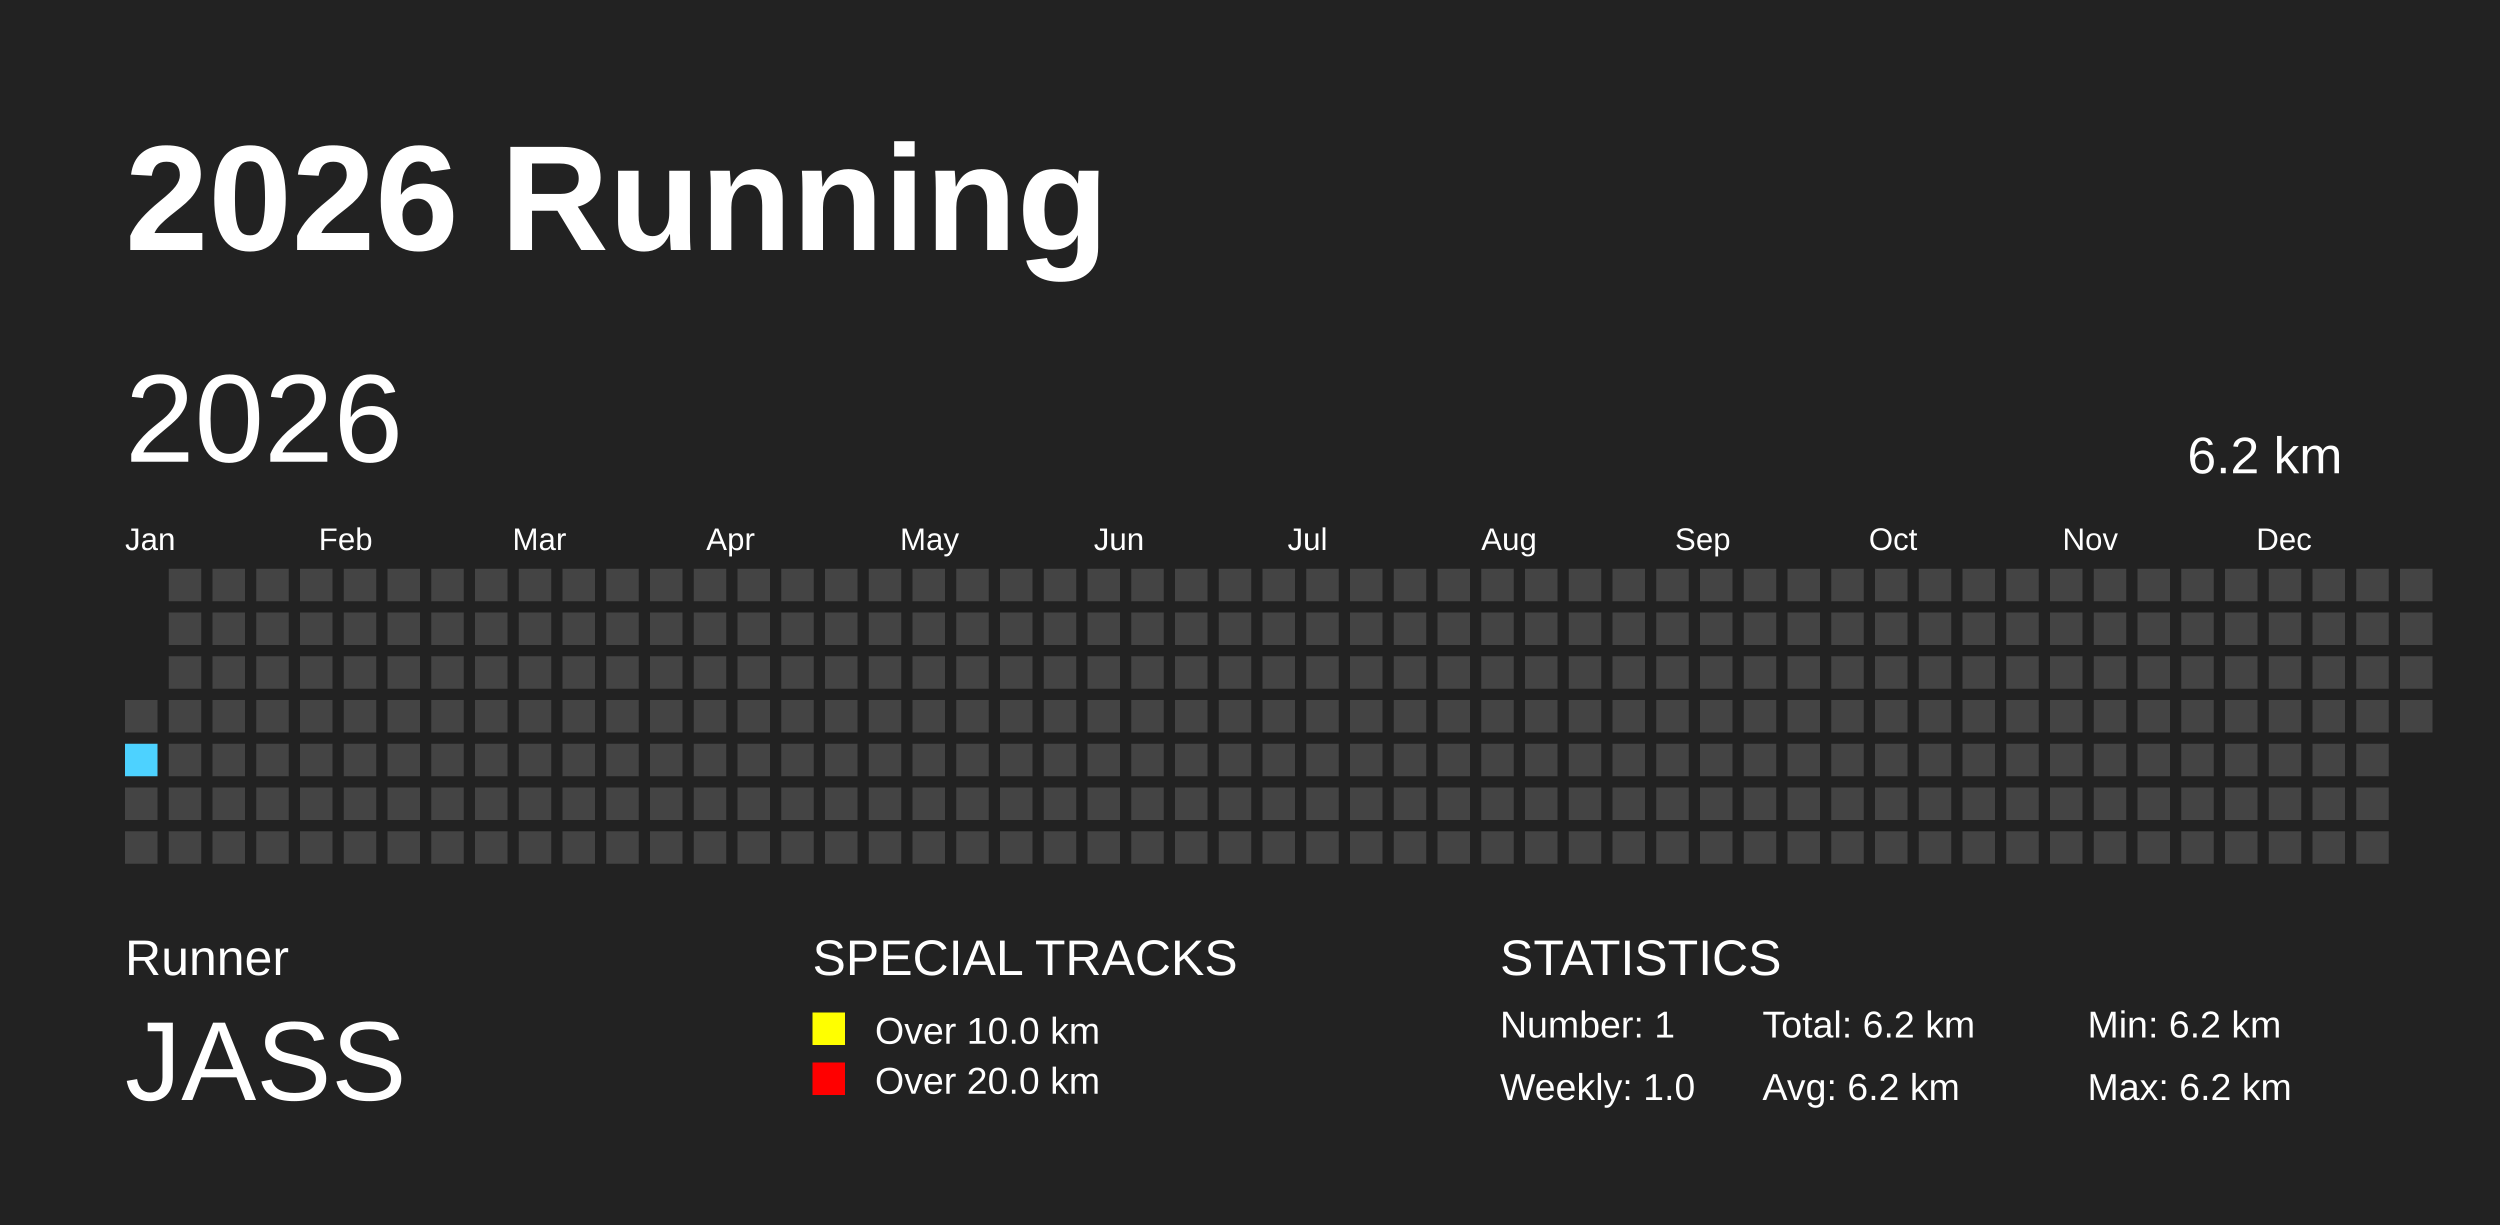
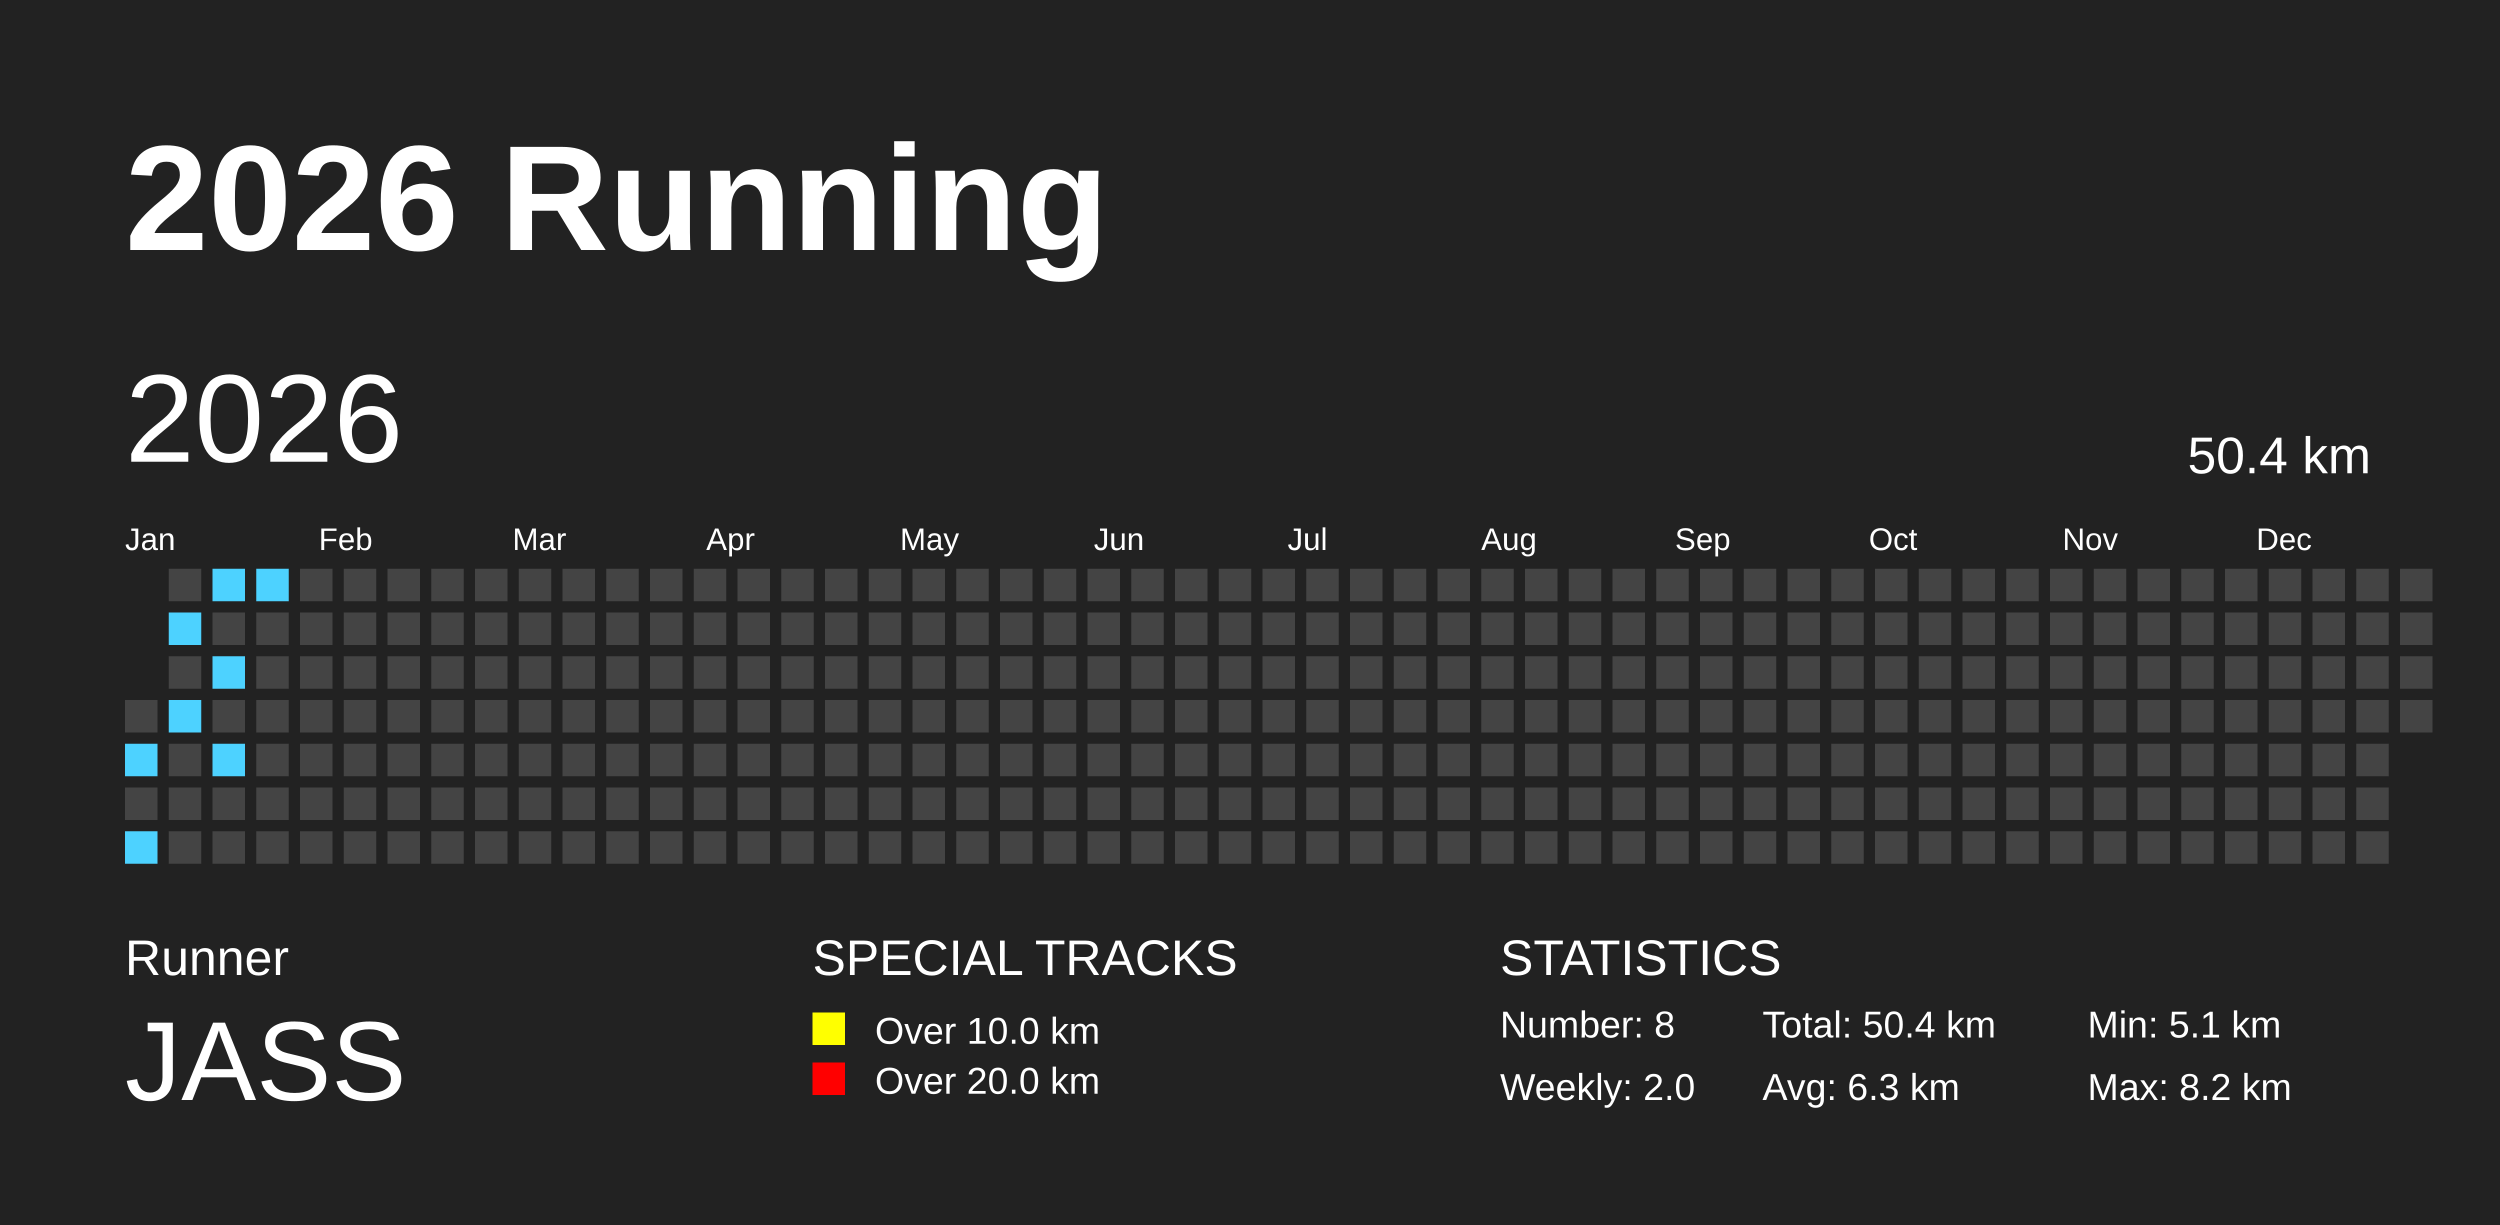
<svg xmlns="http://www.w3.org/2000/svg" baseProfile="full" height="98mm" version="1.1" viewBox="0,0,200,98" width="200mm">
  <defs />
  <rect fill="#222222" height="98" width="200" x="0" y="0" />
  <text fill="#FFFFFF" style="font-size:12px; font-family:Arial; font-weight:bold;" x="10" y="20">2026 Running</text>
  <text fill="#FFFFFF" style="font-size:4px; font-family:Arial" x="10" y="78">Runner</text>
  <text fill="#FFFFFF" style="font-size:9px; font-family:Arial" x="10" y="88">JASS</text>
  <text fill="#FFFFFF" style="font-size:4px; font-family:Arial" x="65" y="78">SPECIAL TRACKS</text>
  <rect fill="yellow" height="2.6" width="2.6" x="65" y="81" />
  <text fill="#FFFFFF" style="font-size:3px; font-family:Arial" x="70" y="83.5">Over 10.0 km</text>
  <rect fill="red" height="2.6" width="2.6" x="65" y="85" />
  <text fill="#FFFFFF" style="font-size:3px; font-family:Arial" x="70" y="87.5">Over 20.0 km</text>
  <text fill="#FFFFFF" style="font-size:4px; font-family:Arial" x="120" y="78">STATISTICS</text>
-   <text fill="#FFFFFF" style="font-size:3px; font-family:Arial" x="120" y="83">Number: 1</text>
-   <text fill="#FFFFFF" style="font-size:3px; font-family:Arial" x="120" y="88">Weekly: 1.0</text>
-   <text fill="#FFFFFF" style="font-size:3px; font-family:Arial" x="141" y="83">Total: 6.2 km</text>
-   <text fill="#FFFFFF" style="font-size:3px; font-family:Arial" x="141" y="88">Avg: 6.2 km</text>
-   <text fill="#FFFFFF" style="font-size:3px; font-family:Arial" x="167" y="83">Min: 6.2 km</text>
-   <text fill="#FFFFFF" style="font-size:3px; font-family:Arial" x="167" y="88">Max: 6.2 km</text>
+   <text fill="#FFFFFF" style="font-size:3px; font-family:Arial" x="120" y="83">Number: 8</text>
+   <text fill="#FFFFFF" style="font-size:3px; font-family:Arial" x="120" y="88">Weekly: 2.0</text>
+   <text fill="#FFFFFF" style="font-size:3px; font-family:Arial" x="141" y="83">Total: 50.4 km</text>
+   <text fill="#FFFFFF" style="font-size:3px; font-family:Arial" x="141" y="88">Avg: 6.3 km</text>
+   <text fill="#FFFFFF" style="font-size:3px; font-family:Arial" x="167" y="83">Min: 5.1 km</text>
+   <text fill="#FFFFFF" style="font-size:3px; font-family:Arial" x="167" y="88">Max: 8.2 km</text>
  <text dominant-baseline="hanging" fill="#FFFFFF" style="font-size:10.0px; font-family:Arial;" x="10" y="30">2026</text>
-   <text dominant-baseline="hanging" fill="#FFFFFF" style="font-size:4.125px; font-family:Arial;" x="175" y="35">6.2 km</text>
+   <text dominant-baseline="hanging" fill="#FFFFFF" style="font-size:4.125px; font-family:Arial;" x="175" y="35">50.4 km</text>
  <text fill="#FFFFFF" style="font-size:2.5px; font-family:Arial" x="10.0" y="44">Jan</text>
  <text fill="#FFFFFF" style="font-size:2.5px; font-family:Arial" x="25.5" y="44">Feb</text>
  <text fill="#FFFFFF" style="font-size:2.5px; font-family:Arial" x="41.0" y="44">Mar</text>
  <text fill="#FFFFFF" style="font-size:2.5px; font-family:Arial" x="56.5" y="44">Apr</text>
  <text fill="#FFFFFF" style="font-size:2.5px; font-family:Arial" x="72.0" y="44">May</text>
  <text fill="#FFFFFF" style="font-size:2.5px; font-family:Arial" x="87.5" y="44">Jun</text>
  <text fill="#FFFFFF" style="font-size:2.5px; font-family:Arial" x="103.0" y="44">Jul</text>
  <text fill="#FFFFFF" style="font-size:2.5px; font-family:Arial" x="118.5" y="44">Aug</text>
  <text fill="#FFFFFF" style="font-size:2.5px; font-family:Arial" x="134.0" y="44">Sep</text>
  <text fill="#FFFFFF" style="font-size:2.5px; font-family:Arial" x="149.5" y="44">Oct</text>
  <text fill="#FFFFFF" style="font-size:2.5px; font-family:Arial" x="165.0" y="44">Nov</text>
  <text fill="#FFFFFF" style="font-size:2.5px; font-family:Arial" x="180.5" y="44">Dec</text>
  <rect fill="#444444" height="2.6" width="2.6" x="10.0" y="56.0" />
  <rect fill="#4DD2FF" height="2.6" width="2.6" x="10.0" y="59.5" />
  <rect fill="#444444" height="2.6" width="2.6" x="10.0" y="63.0" />
-   <rect fill="#444444" height="2.6" width="2.6" x="10.0" y="66.5" />
+   <rect fill="#4DD2FF" height="2.6" width="2.6" x="10.0" y="66.5" />
  <rect fill="#444444" height="2.6" width="2.6" x="13.5" y="45.5" />
-   <rect fill="#444444" height="2.6" width="2.6" x="13.5" y="49.0" />
+   <rect fill="#4DD2FF" height="2.6" width="2.6" x="13.5" y="49.0" />
  <rect fill="#444444" height="2.6" width="2.6" x="13.5" y="52.5" />
-   <rect fill="#444444" height="2.6" width="2.6" x="13.5" y="56.0" />
+   <rect fill="#4DD2FF" height="2.6" width="2.6" x="13.5" y="56.0" />
  <rect fill="#444444" height="2.6" width="2.6" x="13.5" y="59.5" />
  <rect fill="#444444" height="2.6" width="2.6" x="13.5" y="63.0" />
  <rect fill="#444444" height="2.6" width="2.6" x="13.5" y="66.5" />
-   <rect fill="#444444" height="2.6" width="2.6" x="17.0" y="45.5" />
+   <rect fill="#4DD2FF" height="2.6" width="2.6" x="17.0" y="45.5" />
  <rect fill="#444444" height="2.6" width="2.6" x="17.0" y="49.0" />
-   <rect fill="#444444" height="2.6" width="2.6" x="17.0" y="52.5" />
+   <rect fill="#4DD2FF" height="2.6" width="2.6" x="17.0" y="52.5" />
  <rect fill="#444444" height="2.6" width="2.6" x="17.0" y="56.0" />
-   <rect fill="#444444" height="2.6" width="2.6" x="17.0" y="59.5" />
+   <rect fill="#4DD2FF" height="2.6" width="2.6" x="17.0" y="59.5" />
  <rect fill="#444444" height="2.6" width="2.6" x="17.0" y="63.0" />
  <rect fill="#444444" height="2.6" width="2.6" x="17.0" y="66.5" />
-   <rect fill="#444444" height="2.6" width="2.6" x="20.5" y="45.5" />
+   <rect fill="#4DD2FF" height="2.6" width="2.6" x="20.5" y="45.5" />
  <rect fill="#444444" height="2.6" width="2.6" x="20.5" y="49.0" />
  <rect fill="#444444" height="2.6" width="2.6" x="20.5" y="52.5" />
  <rect fill="#444444" height="2.6" width="2.6" x="20.5" y="56.0" />
  <rect fill="#444444" height="2.6" width="2.6" x="20.5" y="59.5" />
  <rect fill="#444444" height="2.6" width="2.6" x="20.5" y="63.0" />
  <rect fill="#444444" height="2.6" width="2.6" x="20.5" y="66.5" />
  <rect fill="#444444" height="2.6" width="2.6" x="24.0" y="45.5" />
  <rect fill="#444444" height="2.6" width="2.6" x="24.0" y="49.0" />
  <rect fill="#444444" height="2.6" width="2.6" x="24.0" y="52.5" />
  <rect fill="#444444" height="2.6" width="2.6" x="24.0" y="56.0" />
  <rect fill="#444444" height="2.6" width="2.6" x="24.0" y="59.5" />
  <rect fill="#444444" height="2.6" width="2.6" x="24.0" y="63.0" />
  <rect fill="#444444" height="2.6" width="2.6" x="24.0" y="66.5" />
  <rect fill="#444444" height="2.6" width="2.6" x="27.5" y="45.5" />
  <rect fill="#444444" height="2.6" width="2.6" x="27.5" y="49.0" />
  <rect fill="#444444" height="2.6" width="2.6" x="27.5" y="52.5" />
  <rect fill="#444444" height="2.6" width="2.6" x="27.5" y="56.0" />
  <rect fill="#444444" height="2.6" width="2.6" x="27.5" y="59.5" />
  <rect fill="#444444" height="2.6" width="2.6" x="27.5" y="63.0" />
  <rect fill="#444444" height="2.6" width="2.6" x="27.5" y="66.5" />
  <rect fill="#444444" height="2.6" width="2.6" x="31.0" y="45.5" />
  <rect fill="#444444" height="2.6" width="2.6" x="31.0" y="49.0" />
  <rect fill="#444444" height="2.6" width="2.6" x="31.0" y="52.5" />
  <rect fill="#444444" height="2.6" width="2.6" x="31.0" y="56.0" />
  <rect fill="#444444" height="2.6" width="2.6" x="31.0" y="59.5" />
  <rect fill="#444444" height="2.6" width="2.6" x="31.0" y="63.0" />
  <rect fill="#444444" height="2.6" width="2.6" x="31.0" y="66.5" />
  <rect fill="#444444" height="2.6" width="2.6" x="34.5" y="45.5" />
  <rect fill="#444444" height="2.6" width="2.6" x="34.5" y="49.0" />
  <rect fill="#444444" height="2.6" width="2.6" x="34.5" y="52.5" />
  <rect fill="#444444" height="2.6" width="2.6" x="34.5" y="56.0" />
  <rect fill="#444444" height="2.6" width="2.6" x="34.5" y="59.5" />
  <rect fill="#444444" height="2.6" width="2.6" x="34.5" y="63.0" />
  <rect fill="#444444" height="2.6" width="2.6" x="34.5" y="66.5" />
  <rect fill="#444444" height="2.6" width="2.6" x="38.0" y="45.5" />
  <rect fill="#444444" height="2.6" width="2.6" x="38.0" y="49.0" />
  <rect fill="#444444" height="2.6" width="2.6" x="38.0" y="52.5" />
  <rect fill="#444444" height="2.6" width="2.6" x="38.0" y="56.0" />
  <rect fill="#444444" height="2.6" width="2.6" x="38.0" y="59.5" />
  <rect fill="#444444" height="2.6" width="2.6" x="38.0" y="63.0" />
  <rect fill="#444444" height="2.6" width="2.6" x="38.0" y="66.5" />
  <rect fill="#444444" height="2.6" width="2.6" x="41.5" y="45.5" />
  <rect fill="#444444" height="2.6" width="2.6" x="41.5" y="49.0" />
  <rect fill="#444444" height="2.6" width="2.6" x="41.5" y="52.5" />
  <rect fill="#444444" height="2.6" width="2.6" x="41.5" y="56.0" />
  <rect fill="#444444" height="2.6" width="2.6" x="41.5" y="59.5" />
  <rect fill="#444444" height="2.6" width="2.6" x="41.5" y="63.0" />
  <rect fill="#444444" height="2.6" width="2.6" x="41.5" y="66.5" />
  <rect fill="#444444" height="2.6" width="2.6" x="45.0" y="45.5" />
  <rect fill="#444444" height="2.6" width="2.6" x="45.0" y="49.0" />
  <rect fill="#444444" height="2.6" width="2.6" x="45.0" y="52.5" />
  <rect fill="#444444" height="2.6" width="2.6" x="45.0" y="56.0" />
  <rect fill="#444444" height="2.6" width="2.6" x="45.0" y="59.5" />
  <rect fill="#444444" height="2.6" width="2.6" x="45.0" y="63.0" />
  <rect fill="#444444" height="2.6" width="2.6" x="45.0" y="66.5" />
  <rect fill="#444444" height="2.6" width="2.6" x="48.5" y="45.5" />
  <rect fill="#444444" height="2.6" width="2.6" x="48.5" y="49.0" />
  <rect fill="#444444" height="2.6" width="2.6" x="48.5" y="52.5" />
  <rect fill="#444444" height="2.6" width="2.6" x="48.5" y="56.0" />
  <rect fill="#444444" height="2.6" width="2.6" x="48.5" y="59.5" />
  <rect fill="#444444" height="2.6" width="2.6" x="48.5" y="63.0" />
  <rect fill="#444444" height="2.6" width="2.6" x="48.5" y="66.5" />
  <rect fill="#444444" height="2.6" width="2.6" x="52.0" y="45.5" />
  <rect fill="#444444" height="2.6" width="2.6" x="52.0" y="49.0" />
  <rect fill="#444444" height="2.6" width="2.6" x="52.0" y="52.5" />
  <rect fill="#444444" height="2.6" width="2.6" x="52.0" y="56.0" />
  <rect fill="#444444" height="2.6" width="2.6" x="52.0" y="59.5" />
  <rect fill="#444444" height="2.6" width="2.6" x="52.0" y="63.0" />
  <rect fill="#444444" height="2.6" width="2.6" x="52.0" y="66.5" />
  <rect fill="#444444" height="2.6" width="2.6" x="55.5" y="45.5" />
  <rect fill="#444444" height="2.6" width="2.6" x="55.5" y="49.0" />
  <rect fill="#444444" height="2.6" width="2.6" x="55.5" y="52.5" />
  <rect fill="#444444" height="2.6" width="2.6" x="55.5" y="56.0" />
  <rect fill="#444444" height="2.6" width="2.6" x="55.5" y="59.5" />
  <rect fill="#444444" height="2.6" width="2.6" x="55.5" y="63.0" />
  <rect fill="#444444" height="2.6" width="2.6" x="55.5" y="66.5" />
  <rect fill="#444444" height="2.6" width="2.6" x="59.0" y="45.5" />
  <rect fill="#444444" height="2.6" width="2.6" x="59.0" y="49.0" />
  <rect fill="#444444" height="2.6" width="2.6" x="59.0" y="52.5" />
  <rect fill="#444444" height="2.6" width="2.6" x="59.0" y="56.0" />
  <rect fill="#444444" height="2.6" width="2.6" x="59.0" y="59.5" />
  <rect fill="#444444" height="2.6" width="2.6" x="59.0" y="63.0" />
  <rect fill="#444444" height="2.6" width="2.6" x="59.0" y="66.5" />
  <rect fill="#444444" height="2.6" width="2.6" x="62.5" y="45.5" />
  <rect fill="#444444" height="2.6" width="2.6" x="62.5" y="49.0" />
  <rect fill="#444444" height="2.6" width="2.6" x="62.5" y="52.5" />
  <rect fill="#444444" height="2.6" width="2.6" x="62.5" y="56.0" />
  <rect fill="#444444" height="2.6" width="2.6" x="62.5" y="59.5" />
  <rect fill="#444444" height="2.6" width="2.6" x="62.5" y="63.0" />
  <rect fill="#444444" height="2.6" width="2.6" x="62.5" y="66.5" />
  <rect fill="#444444" height="2.6" width="2.6" x="66.0" y="45.5" />
  <rect fill="#444444" height="2.6" width="2.6" x="66.0" y="49.0" />
  <rect fill="#444444" height="2.6" width="2.6" x="66.0" y="52.5" />
  <rect fill="#444444" height="2.6" width="2.6" x="66.0" y="56.0" />
  <rect fill="#444444" height="2.6" width="2.6" x="66.0" y="59.5" />
  <rect fill="#444444" height="2.6" width="2.6" x="66.0" y="63.0" />
  <rect fill="#444444" height="2.6" width="2.6" x="66.0" y="66.5" />
  <rect fill="#444444" height="2.6" width="2.6" x="69.5" y="45.5" />
  <rect fill="#444444" height="2.6" width="2.6" x="69.5" y="49.0" />
  <rect fill="#444444" height="2.6" width="2.6" x="69.5" y="52.5" />
  <rect fill="#444444" height="2.6" width="2.6" x="69.5" y="56.0" />
  <rect fill="#444444" height="2.6" width="2.6" x="69.5" y="59.5" />
  <rect fill="#444444" height="2.6" width="2.6" x="69.5" y="63.0" />
  <rect fill="#444444" height="2.6" width="2.6" x="69.5" y="66.5" />
  <rect fill="#444444" height="2.6" width="2.6" x="73.0" y="45.5" />
  <rect fill="#444444" height="2.6" width="2.6" x="73.0" y="49.0" />
  <rect fill="#444444" height="2.6" width="2.6" x="73.0" y="52.5" />
  <rect fill="#444444" height="2.6" width="2.6" x="73.0" y="56.0" />
  <rect fill="#444444" height="2.6" width="2.6" x="73.0" y="59.5" />
  <rect fill="#444444" height="2.6" width="2.6" x="73.0" y="63.0" />
  <rect fill="#444444" height="2.6" width="2.6" x="73.0" y="66.5" />
  <rect fill="#444444" height="2.6" width="2.6" x="76.5" y="45.5" />
  <rect fill="#444444" height="2.6" width="2.6" x="76.5" y="49.0" />
  <rect fill="#444444" height="2.6" width="2.6" x="76.5" y="52.5" />
  <rect fill="#444444" height="2.6" width="2.6" x="76.5" y="56.0" />
  <rect fill="#444444" height="2.6" width="2.6" x="76.5" y="59.5" />
  <rect fill="#444444" height="2.6" width="2.6" x="76.5" y="63.0" />
  <rect fill="#444444" height="2.6" width="2.6" x="76.5" y="66.5" />
  <rect fill="#444444" height="2.6" width="2.6" x="80.0" y="45.5" />
  <rect fill="#444444" height="2.6" width="2.6" x="80.0" y="49.0" />
  <rect fill="#444444" height="2.6" width="2.6" x="80.0" y="52.5" />
  <rect fill="#444444" height="2.6" width="2.6" x="80.0" y="56.0" />
  <rect fill="#444444" height="2.6" width="2.6" x="80.0" y="59.5" />
  <rect fill="#444444" height="2.6" width="2.6" x="80.0" y="63.0" />
  <rect fill="#444444" height="2.6" width="2.6" x="80.0" y="66.5" />
  <rect fill="#444444" height="2.6" width="2.6" x="83.5" y="45.5" />
  <rect fill="#444444" height="2.6" width="2.6" x="83.5" y="49.0" />
  <rect fill="#444444" height="2.6" width="2.6" x="83.5" y="52.5" />
  <rect fill="#444444" height="2.6" width="2.6" x="83.5" y="56.0" />
  <rect fill="#444444" height="2.6" width="2.6" x="83.5" y="59.5" />
  <rect fill="#444444" height="2.6" width="2.6" x="83.5" y="63.0" />
  <rect fill="#444444" height="2.6" width="2.6" x="83.5" y="66.5" />
  <rect fill="#444444" height="2.6" width="2.6" x="87.0" y="45.5" />
  <rect fill="#444444" height="2.6" width="2.6" x="87.0" y="49.0" />
  <rect fill="#444444" height="2.6" width="2.6" x="87.0" y="52.5" />
  <rect fill="#444444" height="2.6" width="2.6" x="87.0" y="56.0" />
  <rect fill="#444444" height="2.6" width="2.6" x="87.0" y="59.5" />
  <rect fill="#444444" height="2.6" width="2.6" x="87.0" y="63.0" />
  <rect fill="#444444" height="2.6" width="2.6" x="87.0" y="66.5" />
  <rect fill="#444444" height="2.6" width="2.6" x="90.5" y="45.5" />
  <rect fill="#444444" height="2.6" width="2.6" x="90.5" y="49.0" />
  <rect fill="#444444" height="2.6" width="2.6" x="90.5" y="52.5" />
  <rect fill="#444444" height="2.6" width="2.6" x="90.5" y="56.0" />
  <rect fill="#444444" height="2.6" width="2.6" x="90.5" y="59.5" />
  <rect fill="#444444" height="2.6" width="2.6" x="90.5" y="63.0" />
  <rect fill="#444444" height="2.6" width="2.6" x="90.5" y="66.5" />
  <rect fill="#444444" height="2.6" width="2.6" x="94.0" y="45.5" />
  <rect fill="#444444" height="2.6" width="2.6" x="94.0" y="49.0" />
  <rect fill="#444444" height="2.6" width="2.6" x="94.0" y="52.5" />
  <rect fill="#444444" height="2.6" width="2.6" x="94.0" y="56.0" />
  <rect fill="#444444" height="2.6" width="2.6" x="94.0" y="59.5" />
  <rect fill="#444444" height="2.6" width="2.6" x="94.0" y="63.0" />
  <rect fill="#444444" height="2.6" width="2.6" x="94.0" y="66.5" />
  <rect fill="#444444" height="2.6" width="2.6" x="97.5" y="45.5" />
  <rect fill="#444444" height="2.6" width="2.6" x="97.5" y="49.0" />
  <rect fill="#444444" height="2.6" width="2.6" x="97.5" y="52.5" />
  <rect fill="#444444" height="2.6" width="2.6" x="97.5" y="56.0" />
  <rect fill="#444444" height="2.6" width="2.6" x="97.5" y="59.5" />
  <rect fill="#444444" height="2.6" width="2.6" x="97.5" y="63.0" />
  <rect fill="#444444" height="2.6" width="2.6" x="97.5" y="66.5" />
  <rect fill="#444444" height="2.6" width="2.6" x="101.0" y="45.5" />
  <rect fill="#444444" height="2.6" width="2.6" x="101.0" y="49.0" />
  <rect fill="#444444" height="2.6" width="2.6" x="101.0" y="52.5" />
  <rect fill="#444444" height="2.6" width="2.6" x="101.0" y="56.0" />
  <rect fill="#444444" height="2.6" width="2.6" x="101.0" y="59.5" />
  <rect fill="#444444" height="2.6" width="2.6" x="101.0" y="63.0" />
  <rect fill="#444444" height="2.6" width="2.6" x="101.0" y="66.5" />
  <rect fill="#444444" height="2.6" width="2.6" x="104.5" y="45.5" />
  <rect fill="#444444" height="2.6" width="2.6" x="104.5" y="49.0" />
  <rect fill="#444444" height="2.6" width="2.6" x="104.5" y="52.5" />
  <rect fill="#444444" height="2.6" width="2.6" x="104.5" y="56.0" />
  <rect fill="#444444" height="2.6" width="2.6" x="104.5" y="59.5" />
  <rect fill="#444444" height="2.6" width="2.6" x="104.5" y="63.0" />
  <rect fill="#444444" height="2.6" width="2.6" x="104.5" y="66.5" />
  <rect fill="#444444" height="2.6" width="2.6" x="108.0" y="45.5" />
  <rect fill="#444444" height="2.6" width="2.6" x="108.0" y="49.0" />
  <rect fill="#444444" height="2.6" width="2.6" x="108.0" y="52.5" />
  <rect fill="#444444" height="2.6" width="2.6" x="108.0" y="56.0" />
  <rect fill="#444444" height="2.6" width="2.6" x="108.0" y="59.5" />
  <rect fill="#444444" height="2.6" width="2.6" x="108.0" y="63.0" />
  <rect fill="#444444" height="2.6" width="2.6" x="108.0" y="66.5" />
  <rect fill="#444444" height="2.6" width="2.6" x="111.5" y="45.5" />
  <rect fill="#444444" height="2.6" width="2.6" x="111.5" y="49.0" />
  <rect fill="#444444" height="2.6" width="2.6" x="111.5" y="52.5" />
  <rect fill="#444444" height="2.6" width="2.6" x="111.5" y="56.0" />
  <rect fill="#444444" height="2.6" width="2.6" x="111.5" y="59.5" />
  <rect fill="#444444" height="2.6" width="2.6" x="111.5" y="63.0" />
  <rect fill="#444444" height="2.6" width="2.6" x="111.5" y="66.5" />
  <rect fill="#444444" height="2.6" width="2.6" x="115.0" y="45.5" />
  <rect fill="#444444" height="2.6" width="2.6" x="115.0" y="49.0" />
  <rect fill="#444444" height="2.6" width="2.6" x="115.0" y="52.5" />
  <rect fill="#444444" height="2.6" width="2.6" x="115.0" y="56.0" />
  <rect fill="#444444" height="2.6" width="2.6" x="115.0" y="59.5" />
  <rect fill="#444444" height="2.6" width="2.6" x="115.0" y="63.0" />
  <rect fill="#444444" height="2.6" width="2.6" x="115.0" y="66.5" />
  <rect fill="#444444" height="2.6" width="2.6" x="118.5" y="45.5" />
  <rect fill="#444444" height="2.6" width="2.6" x="118.5" y="49.0" />
  <rect fill="#444444" height="2.6" width="2.6" x="118.5" y="52.5" />
  <rect fill="#444444" height="2.6" width="2.6" x="118.5" y="56.0" />
  <rect fill="#444444" height="2.6" width="2.6" x="118.5" y="59.5" />
  <rect fill="#444444" height="2.6" width="2.6" x="118.5" y="63.0" />
  <rect fill="#444444" height="2.6" width="2.6" x="118.5" y="66.5" />
  <rect fill="#444444" height="2.6" width="2.6" x="122.0" y="45.5" />
  <rect fill="#444444" height="2.6" width="2.6" x="122.0" y="49.0" />
  <rect fill="#444444" height="2.6" width="2.6" x="122.0" y="52.5" />
  <rect fill="#444444" height="2.6" width="2.6" x="122.0" y="56.0" />
  <rect fill="#444444" height="2.6" width="2.6" x="122.0" y="59.5" />
  <rect fill="#444444" height="2.6" width="2.6" x="122.0" y="63.0" />
  <rect fill="#444444" height="2.6" width="2.6" x="122.0" y="66.5" />
  <rect fill="#444444" height="2.6" width="2.6" x="125.5" y="45.5" />
  <rect fill="#444444" height="2.6" width="2.6" x="125.5" y="49.0" />
  <rect fill="#444444" height="2.6" width="2.6" x="125.5" y="52.5" />
  <rect fill="#444444" height="2.6" width="2.6" x="125.5" y="56.0" />
  <rect fill="#444444" height="2.6" width="2.6" x="125.5" y="59.5" />
  <rect fill="#444444" height="2.6" width="2.6" x="125.5" y="63.0" />
  <rect fill="#444444" height="2.6" width="2.6" x="125.5" y="66.5" />
  <rect fill="#444444" height="2.6" width="2.6" x="129.0" y="45.5" />
  <rect fill="#444444" height="2.6" width="2.6" x="129.0" y="49.0" />
  <rect fill="#444444" height="2.6" width="2.6" x="129.0" y="52.5" />
  <rect fill="#444444" height="2.6" width="2.6" x="129.0" y="56.0" />
  <rect fill="#444444" height="2.6" width="2.6" x="129.0" y="59.5" />
  <rect fill="#444444" height="2.6" width="2.6" x="129.0" y="63.0" />
  <rect fill="#444444" height="2.6" width="2.6" x="129.0" y="66.5" />
  <rect fill="#444444" height="2.6" width="2.6" x="132.5" y="45.5" />
  <rect fill="#444444" height="2.6" width="2.6" x="132.5" y="49.0" />
  <rect fill="#444444" height="2.6" width="2.6" x="132.5" y="52.5" />
  <rect fill="#444444" height="2.6" width="2.6" x="132.5" y="56.0" />
  <rect fill="#444444" height="2.6" width="2.6" x="132.5" y="59.5" />
  <rect fill="#444444" height="2.6" width="2.6" x="132.5" y="63.0" />
  <rect fill="#444444" height="2.6" width="2.6" x="132.5" y="66.5" />
  <rect fill="#444444" height="2.6" width="2.6" x="136.0" y="45.5" />
  <rect fill="#444444" height="2.6" width="2.6" x="136.0" y="49.0" />
  <rect fill="#444444" height="2.6" width="2.6" x="136.0" y="52.5" />
  <rect fill="#444444" height="2.6" width="2.6" x="136.0" y="56.0" />
  <rect fill="#444444" height="2.6" width="2.6" x="136.0" y="59.5" />
  <rect fill="#444444" height="2.6" width="2.6" x="136.0" y="63.0" />
  <rect fill="#444444" height="2.6" width="2.6" x="136.0" y="66.5" />
  <rect fill="#444444" height="2.6" width="2.6" x="139.5" y="45.5" />
  <rect fill="#444444" height="2.6" width="2.6" x="139.5" y="49.0" />
  <rect fill="#444444" height="2.6" width="2.6" x="139.5" y="52.5" />
  <rect fill="#444444" height="2.6" width="2.6" x="139.5" y="56.0" />
  <rect fill="#444444" height="2.6" width="2.6" x="139.5" y="59.5" />
  <rect fill="#444444" height="2.6" width="2.6" x="139.5" y="63.0" />
  <rect fill="#444444" height="2.6" width="2.6" x="139.5" y="66.5" />
  <rect fill="#444444" height="2.6" width="2.6" x="143.0" y="45.5" />
  <rect fill="#444444" height="2.6" width="2.6" x="143.0" y="49.0" />
  <rect fill="#444444" height="2.6" width="2.6" x="143.0" y="52.5" />
  <rect fill="#444444" height="2.6" width="2.6" x="143.0" y="56.0" />
  <rect fill="#444444" height="2.6" width="2.6" x="143.0" y="59.5" />
  <rect fill="#444444" height="2.6" width="2.6" x="143.0" y="63.0" />
  <rect fill="#444444" height="2.6" width="2.6" x="143.0" y="66.5" />
  <rect fill="#444444" height="2.6" width="2.6" x="146.5" y="45.5" />
  <rect fill="#444444" height="2.6" width="2.6" x="146.5" y="49.0" />
  <rect fill="#444444" height="2.6" width="2.6" x="146.5" y="52.5" />
  <rect fill="#444444" height="2.6" width="2.6" x="146.5" y="56.0" />
  <rect fill="#444444" height="2.6" width="2.6" x="146.5" y="59.5" />
  <rect fill="#444444" height="2.6" width="2.6" x="146.5" y="63.0" />
  <rect fill="#444444" height="2.6" width="2.6" x="146.5" y="66.5" />
  <rect fill="#444444" height="2.6" width="2.6" x="150.0" y="45.5" />
  <rect fill="#444444" height="2.6" width="2.6" x="150.0" y="49.0" />
  <rect fill="#444444" height="2.6" width="2.6" x="150.0" y="52.5" />
  <rect fill="#444444" height="2.6" width="2.6" x="150.0" y="56.0" />
  <rect fill="#444444" height="2.6" width="2.6" x="150.0" y="59.5" />
  <rect fill="#444444" height="2.6" width="2.6" x="150.0" y="63.0" />
  <rect fill="#444444" height="2.6" width="2.6" x="150.0" y="66.5" />
  <rect fill="#444444" height="2.6" width="2.6" x="153.5" y="45.5" />
  <rect fill="#444444" height="2.6" width="2.6" x="153.5" y="49.0" />
  <rect fill="#444444" height="2.6" width="2.6" x="153.5" y="52.5" />
  <rect fill="#444444" height="2.6" width="2.6" x="153.5" y="56.0" />
  <rect fill="#444444" height="2.6" width="2.6" x="153.5" y="59.5" />
  <rect fill="#444444" height="2.6" width="2.6" x="153.5" y="63.0" />
  <rect fill="#444444" height="2.6" width="2.6" x="153.5" y="66.5" />
  <rect fill="#444444" height="2.6" width="2.6" x="157.0" y="45.5" />
  <rect fill="#444444" height="2.6" width="2.6" x="157.0" y="49.0" />
  <rect fill="#444444" height="2.6" width="2.6" x="157.0" y="52.5" />
  <rect fill="#444444" height="2.6" width="2.6" x="157.0" y="56.0" />
  <rect fill="#444444" height="2.6" width="2.6" x="157.0" y="59.5" />
  <rect fill="#444444" height="2.6" width="2.6" x="157.0" y="63.0" />
  <rect fill="#444444" height="2.6" width="2.6" x="157.0" y="66.5" />
  <rect fill="#444444" height="2.6" width="2.6" x="160.5" y="45.5" />
  <rect fill="#444444" height="2.6" width="2.6" x="160.5" y="49.0" />
  <rect fill="#444444" height="2.6" width="2.6" x="160.5" y="52.5" />
  <rect fill="#444444" height="2.6" width="2.6" x="160.5" y="56.0" />
  <rect fill="#444444" height="2.6" width="2.6" x="160.5" y="59.5" />
  <rect fill="#444444" height="2.6" width="2.6" x="160.5" y="63.0" />
  <rect fill="#444444" height="2.6" width="2.6" x="160.5" y="66.5" />
  <rect fill="#444444" height="2.6" width="2.6" x="164.0" y="45.5" />
  <rect fill="#444444" height="2.6" width="2.6" x="164.0" y="49.0" />
  <rect fill="#444444" height="2.6" width="2.6" x="164.0" y="52.5" />
  <rect fill="#444444" height="2.6" width="2.6" x="164.0" y="56.0" />
  <rect fill="#444444" height="2.6" width="2.6" x="164.0" y="59.5" />
  <rect fill="#444444" height="2.6" width="2.6" x="164.0" y="63.0" />
  <rect fill="#444444" height="2.6" width="2.6" x="164.0" y="66.5" />
  <rect fill="#444444" height="2.6" width="2.6" x="167.5" y="45.5" />
  <rect fill="#444444" height="2.6" width="2.6" x="167.5" y="49.0" />
  <rect fill="#444444" height="2.6" width="2.6" x="167.5" y="52.5" />
  <rect fill="#444444" height="2.6" width="2.6" x="167.5" y="56.0" />
  <rect fill="#444444" height="2.6" width="2.6" x="167.5" y="59.5" />
  <rect fill="#444444" height="2.6" width="2.6" x="167.5" y="63.0" />
  <rect fill="#444444" height="2.6" width="2.6" x="167.5" y="66.5" />
  <rect fill="#444444" height="2.6" width="2.6" x="171.0" y="45.5" />
  <rect fill="#444444" height="2.6" width="2.6" x="171.0" y="49.0" />
  <rect fill="#444444" height="2.6" width="2.6" x="171.0" y="52.5" />
  <rect fill="#444444" height="2.6" width="2.6" x="171.0" y="56.0" />
  <rect fill="#444444" height="2.6" width="2.6" x="171.0" y="59.5" />
  <rect fill="#444444" height="2.6" width="2.6" x="171.0" y="63.0" />
  <rect fill="#444444" height="2.6" width="2.6" x="171.0" y="66.5" />
  <rect fill="#444444" height="2.6" width="2.6" x="174.5" y="45.5" />
  <rect fill="#444444" height="2.6" width="2.6" x="174.5" y="49.0" />
  <rect fill="#444444" height="2.6" width="2.6" x="174.5" y="52.5" />
  <rect fill="#444444" height="2.6" width="2.6" x="174.5" y="56.0" />
  <rect fill="#444444" height="2.6" width="2.6" x="174.5" y="59.5" />
  <rect fill="#444444" height="2.6" width="2.6" x="174.5" y="63.0" />
  <rect fill="#444444" height="2.6" width="2.6" x="174.5" y="66.5" />
  <rect fill="#444444" height="2.6" width="2.6" x="178.0" y="45.5" />
  <rect fill="#444444" height="2.6" width="2.6" x="178.0" y="49.0" />
  <rect fill="#444444" height="2.6" width="2.6" x="178.0" y="52.5" />
  <rect fill="#444444" height="2.6" width="2.6" x="178.0" y="56.0" />
  <rect fill="#444444" height="2.6" width="2.6" x="178.0" y="59.5" />
  <rect fill="#444444" height="2.6" width="2.6" x="178.0" y="63.0" />
  <rect fill="#444444" height="2.6" width="2.6" x="178.0" y="66.5" />
  <rect fill="#444444" height="2.6" width="2.6" x="181.5" y="45.5" />
  <rect fill="#444444" height="2.6" width="2.6" x="181.5" y="49.0" />
  <rect fill="#444444" height="2.6" width="2.6" x="181.5" y="52.5" />
  <rect fill="#444444" height="2.6" width="2.6" x="181.5" y="56.0" />
  <rect fill="#444444" height="2.6" width="2.6" x="181.5" y="59.5" />
  <rect fill="#444444" height="2.6" width="2.6" x="181.5" y="63.0" />
  <rect fill="#444444" height="2.6" width="2.6" x="181.5" y="66.5" />
  <rect fill="#444444" height="2.6" width="2.6" x="185.0" y="45.5" />
  <rect fill="#444444" height="2.6" width="2.6" x="185.0" y="49.0" />
  <rect fill="#444444" height="2.6" width="2.6" x="185.0" y="52.5" />
  <rect fill="#444444" height="2.6" width="2.6" x="185.0" y="56.0" />
  <rect fill="#444444" height="2.6" width="2.6" x="185.0" y="59.5" />
  <rect fill="#444444" height="2.6" width="2.6" x="185.0" y="63.0" />
  <rect fill="#444444" height="2.6" width="2.6" x="185.0" y="66.5" />
  <rect fill="#444444" height="2.6" width="2.6" x="188.5" y="45.5" />
  <rect fill="#444444" height="2.6" width="2.6" x="188.5" y="49.0" />
  <rect fill="#444444" height="2.6" width="2.6" x="188.5" y="52.5" />
  <rect fill="#444444" height="2.6" width="2.6" x="188.5" y="56.0" />
  <rect fill="#444444" height="2.6" width="2.6" x="188.5" y="59.5" />
  <rect fill="#444444" height="2.6" width="2.6" x="188.5" y="63.0" />
  <rect fill="#444444" height="2.6" width="2.6" x="188.5" y="66.5" />
  <rect fill="#444444" height="2.6" width="2.6" x="192.0" y="45.5" />
  <rect fill="#444444" height="2.6" width="2.6" x="192.0" y="49.0" />
  <rect fill="#444444" height="2.6" width="2.6" x="192.0" y="52.5" />
  <rect fill="#444444" height="2.6" width="2.6" x="192.0" y="56.0" />
</svg>
